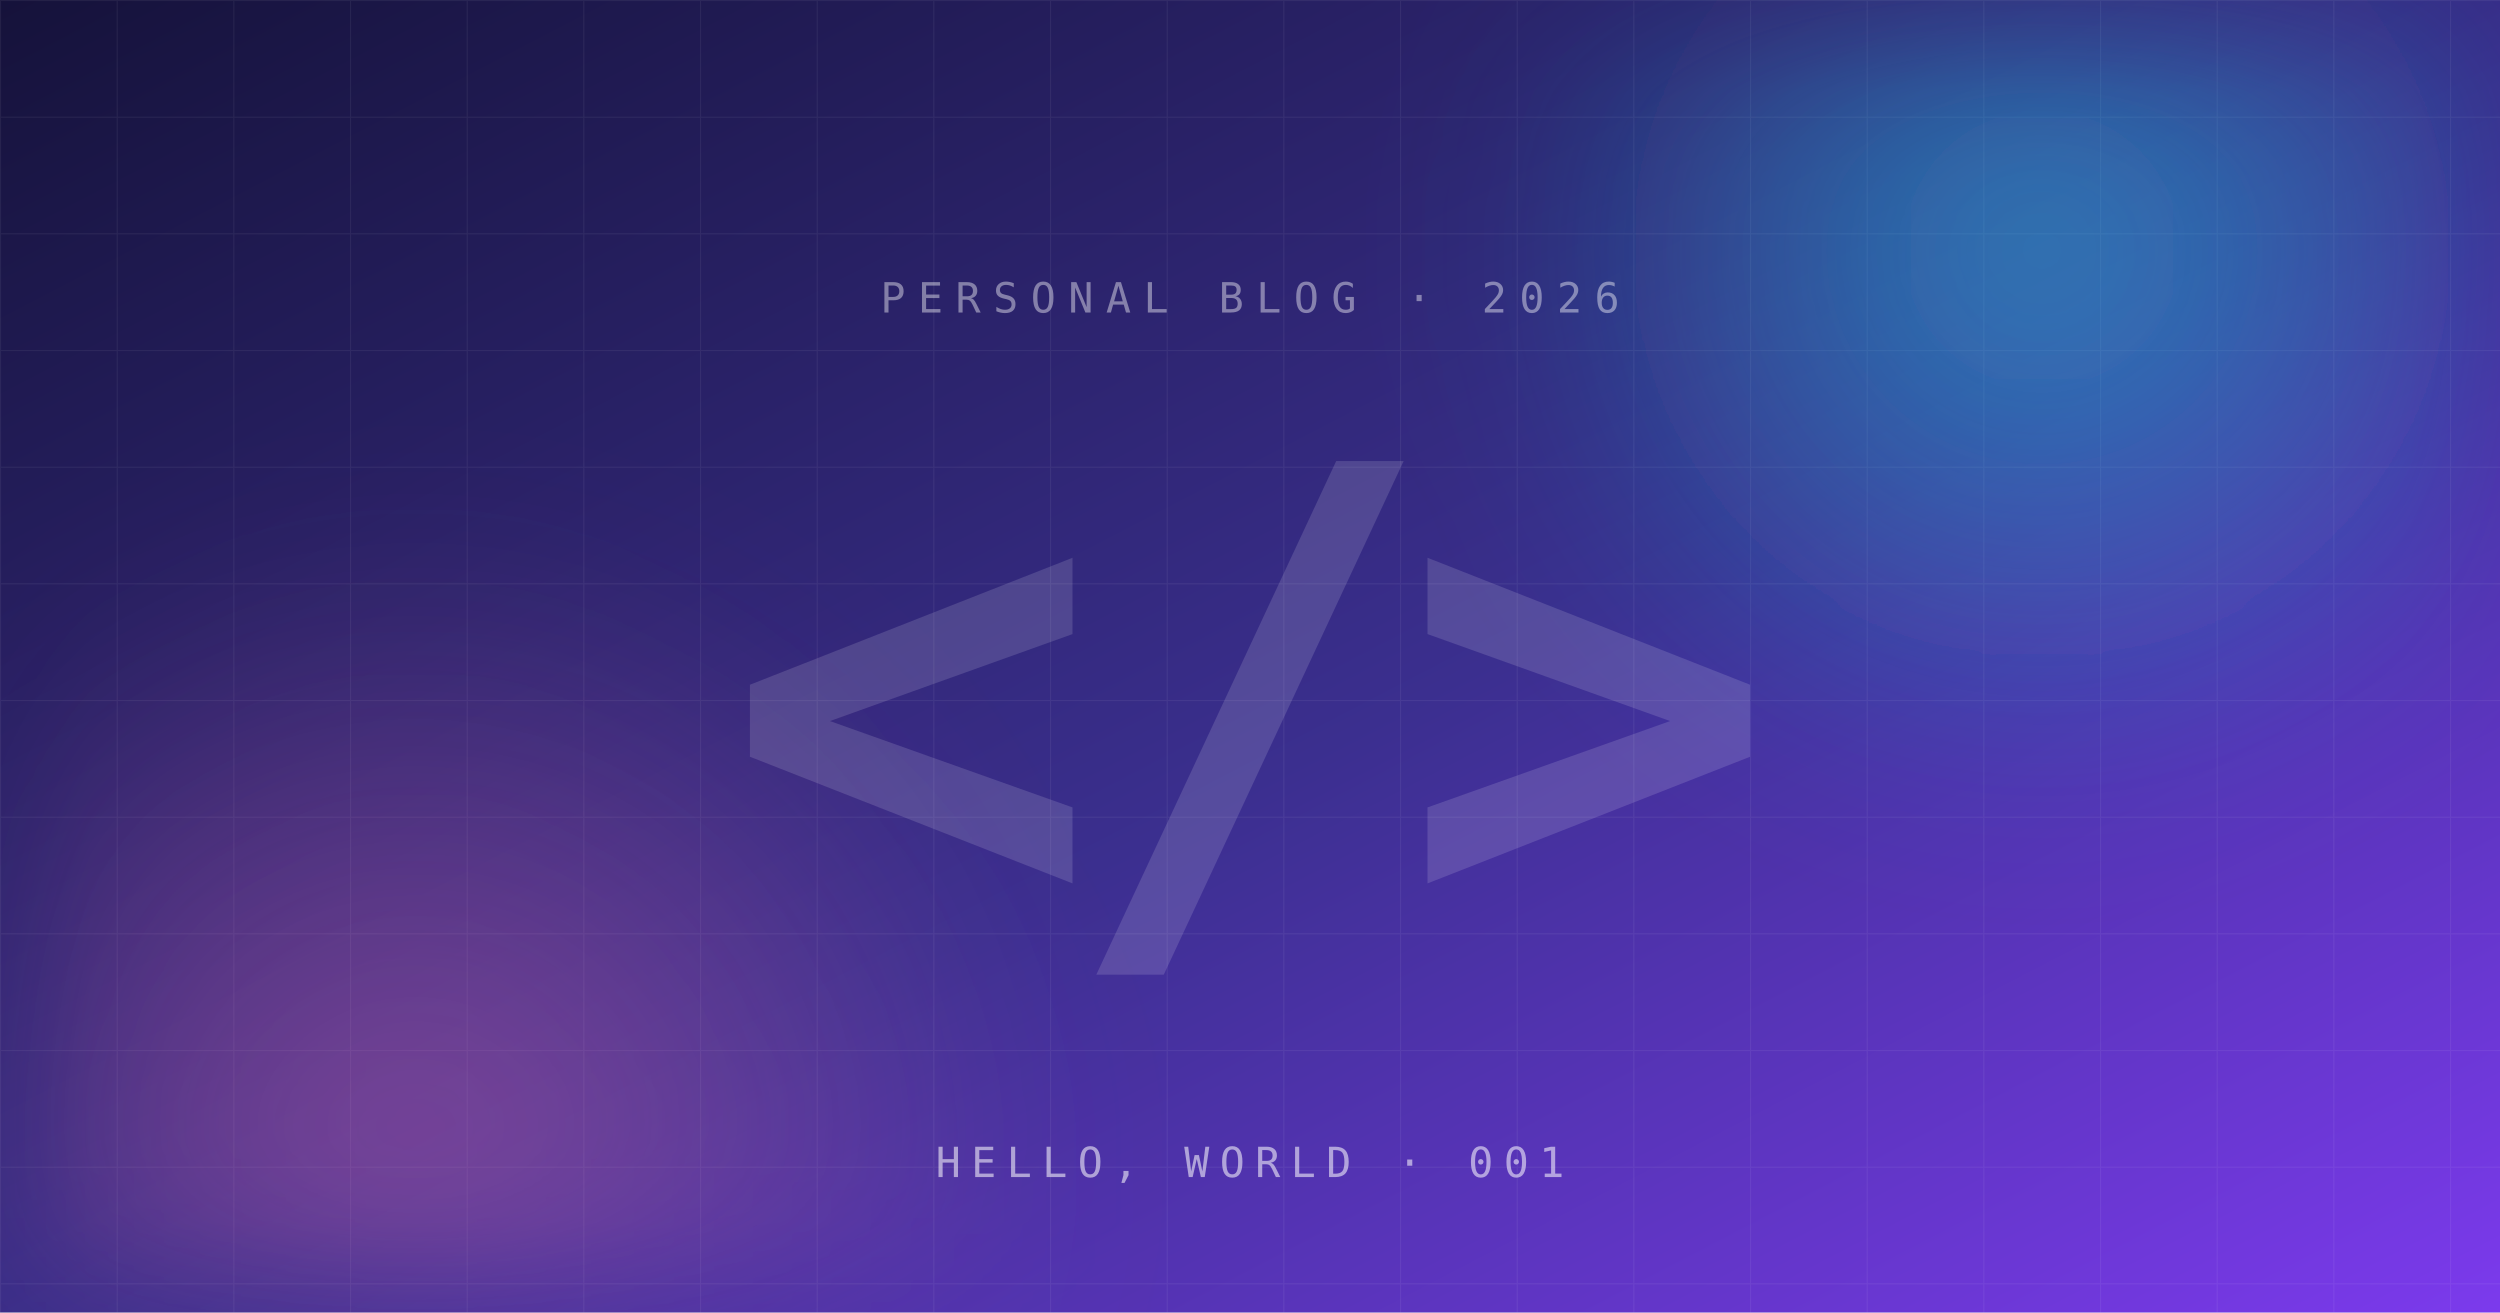
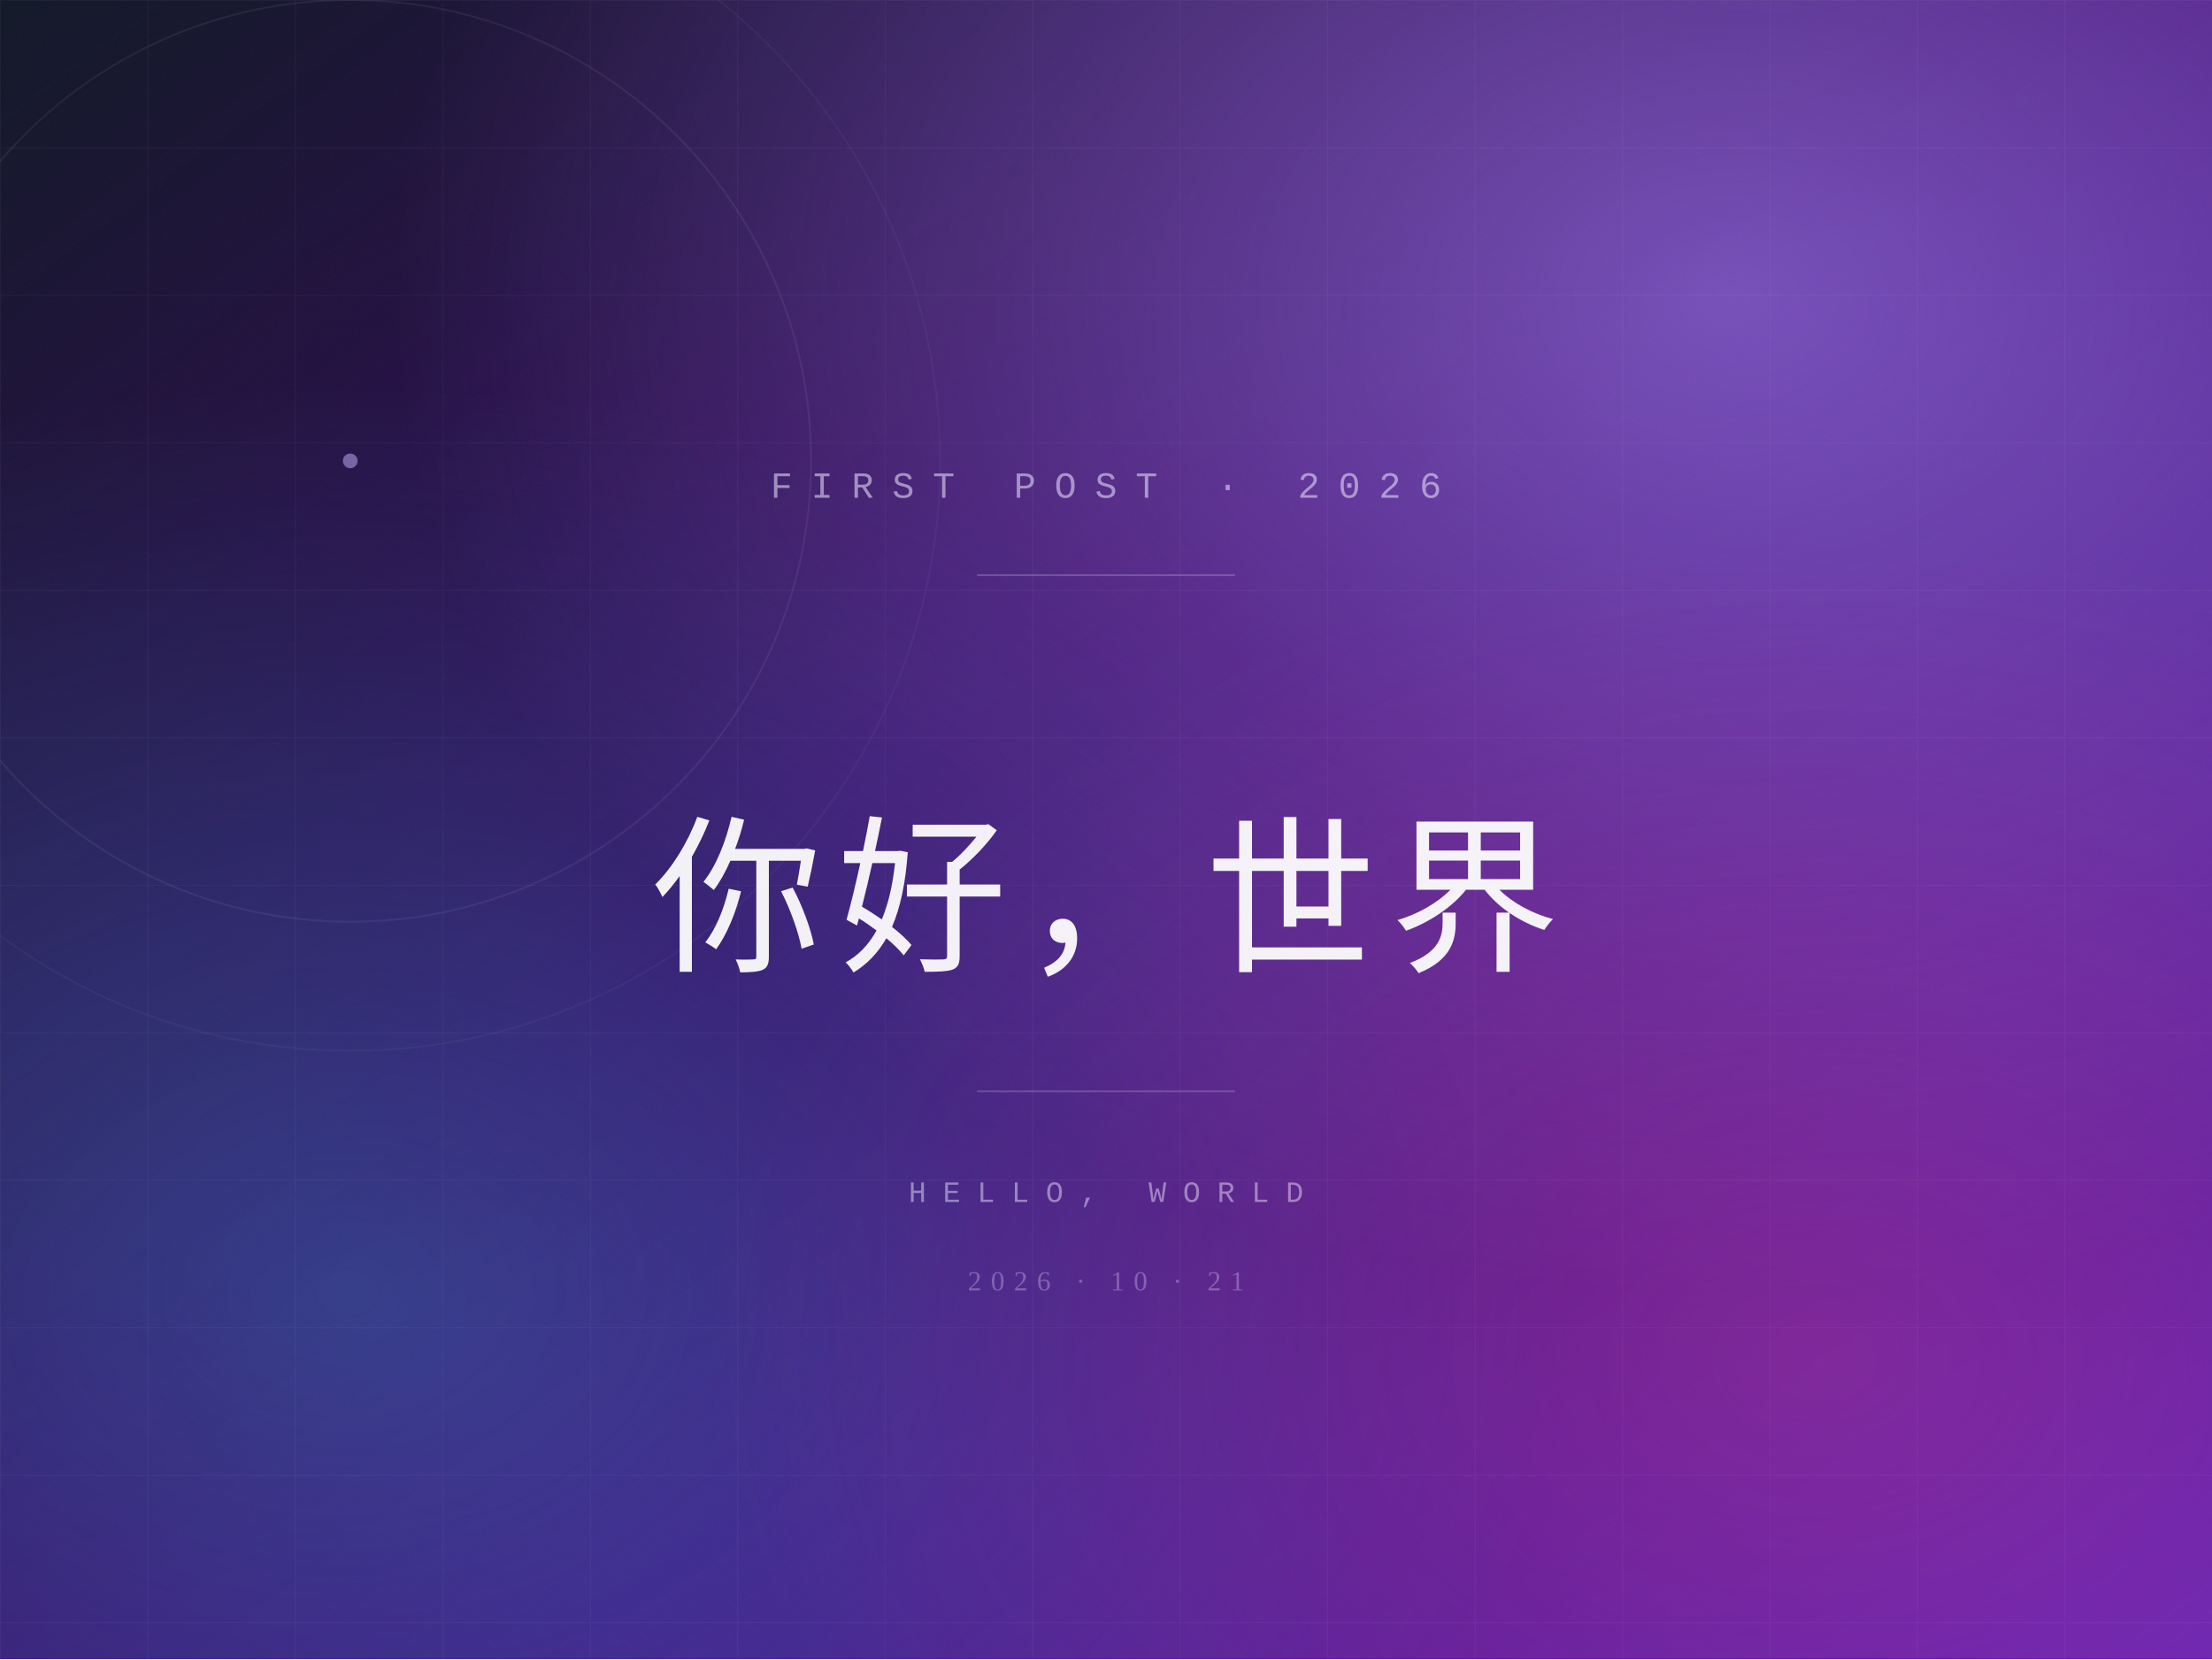
- <svg xmlns="http://www.w3.org/2000/svg" viewBox="0 0 1200 630" width="1200" height="630" role="img" aria-label="文章封面：深紫渐变与代码符号">
+ <svg xmlns="http://www.w3.org/2000/svg" width="1200" height="900" viewBox="0 0 1200 900">
  <defs>
    <linearGradient id="bg" x1="0" y1="0" x2="1" y2="1">
-       <stop offset="0" stop-color="#15123a" />
-       <stop offset="0.55" stop-color="#3b2f8f" />
-       <stop offset="1" stop-color="#7c3aed" />
+       <stop offset="0%" stop-color="#111827" />
+       <stop offset="45%" stop-color="#3b0764" />
+       <stop offset="100%" stop-color="#5b21b6" />
    </linearGradient>
-     <linearGradient id="line" x1="0" y1="0" x2="1" y2="0">
-       <stop offset="0" stop-color="#a78bfa" stop-opacity="0" />
-       <stop offset="0.5" stop-color="#a78bfa" stop-opacity="0.9" />
-       <stop offset="1" stop-color="#22d3ee" stop-opacity="0" />
-     </linearGradient>
-     <radialGradient id="orb1" cx="0.5" cy="0.5" r="0.5">
-       <stop offset="0" stop-color="#22d3ee" stop-opacity="0.50" />
-       <stop offset="1" stop-color="#22d3ee" stop-opacity="0" />
+     <radialGradient id="violet" cx="78%" cy="18%" r="60%">
+       <stop offset="0%" stop-color="#a78bfa" stop-opacity=".55" />
+       <stop offset="100%" stop-color="#a78bfa" stop-opacity="0" />
    </radialGradient>
-     <radialGradient id="orb2" cx="0.5" cy="0.5" r="0.5">
-       <stop offset="0" stop-color="#f472b6" stop-opacity="0.38" />
-       <stop offset="1" stop-color="#f472b6" stop-opacity="0" />
+     <radialGradient id="cyan" cx="16%" cy="78%" r="55%">
+       <stop offset="0%" stop-color="#22d3ee" stop-opacity=".26" />
+       <stop offset="100%" stop-color="#22d3ee" stop-opacity="0" />
    </radialGradient>
-     <pattern id="grid" width="56" height="56" patternUnits="userSpaceOnUse">
-       <path d="M56 0H0V56" fill="none" stroke="#ffffff" stroke-opacity="0.06" stroke-width="1" />
+     <radialGradient id="pink" cx="82%" cy="82%" r="50%">
+       <stop offset="0%" stop-color="#ec4899" stop-opacity=".30" />
+       <stop offset="100%" stop-color="#ec4899" stop-opacity="0" />
+     </radialGradient>
+     <pattern id="grid" width="80" height="80" patternUnits="userSpaceOnUse">
+       <path d="M80 0H0V80" fill="none" stroke="#ffffff" stroke-opacity=".04" stroke-width="1" />
    </pattern>
-     <filter id="soft" x="-40%" y="-40%" width="180%" height="180%">
-       <feGaussianBlur stdDeviation="46" />
+     <filter id="grain">
+       <feTurbulence type="fractalNoise" baseFrequency=".9" numOctaves="2" stitchTiles="stitch" />
+       <feColorMatrix type="saturate" values="0" />
+       <feComponentTransfer>
+         <feFuncA type="linear" slope=".05" />
+       </feComponentTransfer>
    </filter>
  </defs>
-   <rect width="1200" height="630" fill="url(#bg)" />
-   <rect width="1200" height="630" fill="url(#grid)" />
-   <circle cx="980" cy="120" r="260" fill="url(#orb1)" filter="url(#soft)" />
-   <circle cx="200" cy="560" r="300" fill="url(#orb2)" filter="url(#soft)" />
-   <text x="600" y="150" text-anchor="middle" font-family="ui-monospace, SFMono-Regular, Consolas, monospace" font-size="20" letter-spacing="6" fill="#ffffff" fill-opacity="0.42">PERSONAL BLOG · 2026</text>
-   <text x="600" y="440" text-anchor="middle" font-family="ui-monospace, SFMono-Regular, Consolas, monospace" font-size="300" font-weight="700" fill="#ffffff" fill-opacity="0.14" letter-spacing="-18">&lt;/&gt;</text>
-   <line x1="390" y1="510" x2="810" y2="510" stroke="url(#line)" stroke-width="2" />
-   <text x="600" y="565" text-anchor="middle" font-family="ui-monospace, SFMono-Regular, Consolas, monospace" font-size="20" letter-spacing="5" fill="#ffffff" fill-opacity="0.55">HELLO, WORLD · 001</text>
+   <rect width="1200" height="900" fill="url(#bg)" />
+   <rect width="1200" height="900" fill="url(#violet)" />
+   <rect width="1200" height="900" fill="url(#cyan)" />
+   <rect width="1200" height="900" fill="url(#pink)" />
+   <rect width="1200" height="900" fill="url(#grid)" />
+   <g fill="none" stroke="#ede9fe">
+     <circle cx="190" cy="250" r="250" stroke-opacity=".07" />
+     <circle cx="190" cy="250" r="320" stroke-opacity=".04" />
+   </g>
+   <circle cx="190" cy="250" r="4" fill="#c4b5fd" fill-opacity=".5" />
+   <text x="600" y="270" text-anchor="middle" font-family="Consolas, 'Courier New', monospace" font-size="20" letter-spacing="10" fill="#ede9fe" fill-opacity=".55">FIRST POST · 2026</text>
+   <line x1="530" y1="312" x2="670" y2="312" stroke="#ede9fe" stroke-opacity=".22" stroke-width="1" />
+   <text x="600" y="520" text-anchor="middle" font-family="'Microsoft YaHei', 'PingFang SC', 'Noto Sans SC', sans-serif" font-size="92" font-weight="300" letter-spacing="8" fill="#ffffff" fill-opacity=".94">你好，世界</text>
+   <line x1="530" y1="592" x2="670" y2="592" stroke="#ede9fe" stroke-opacity=".20" stroke-width="1" />
+   <text x="600" y="652" text-anchor="middle" font-family="Consolas, 'Courier New', monospace" font-size="16" letter-spacing="9" fill="#ede9fe" fill-opacity=".48">HELLO, WORLD</text>
+   <text x="600" y="700" text-anchor="middle" font-family="Georgia, 'Times New Roman', serif" font-size="15" letter-spacing="5" fill="#ede9fe" fill-opacity=".30">2026 · 10 · 21</text>
+   <rect width="1200" height="900" filter="url(#grain)" opacity=".5" />
</svg>
